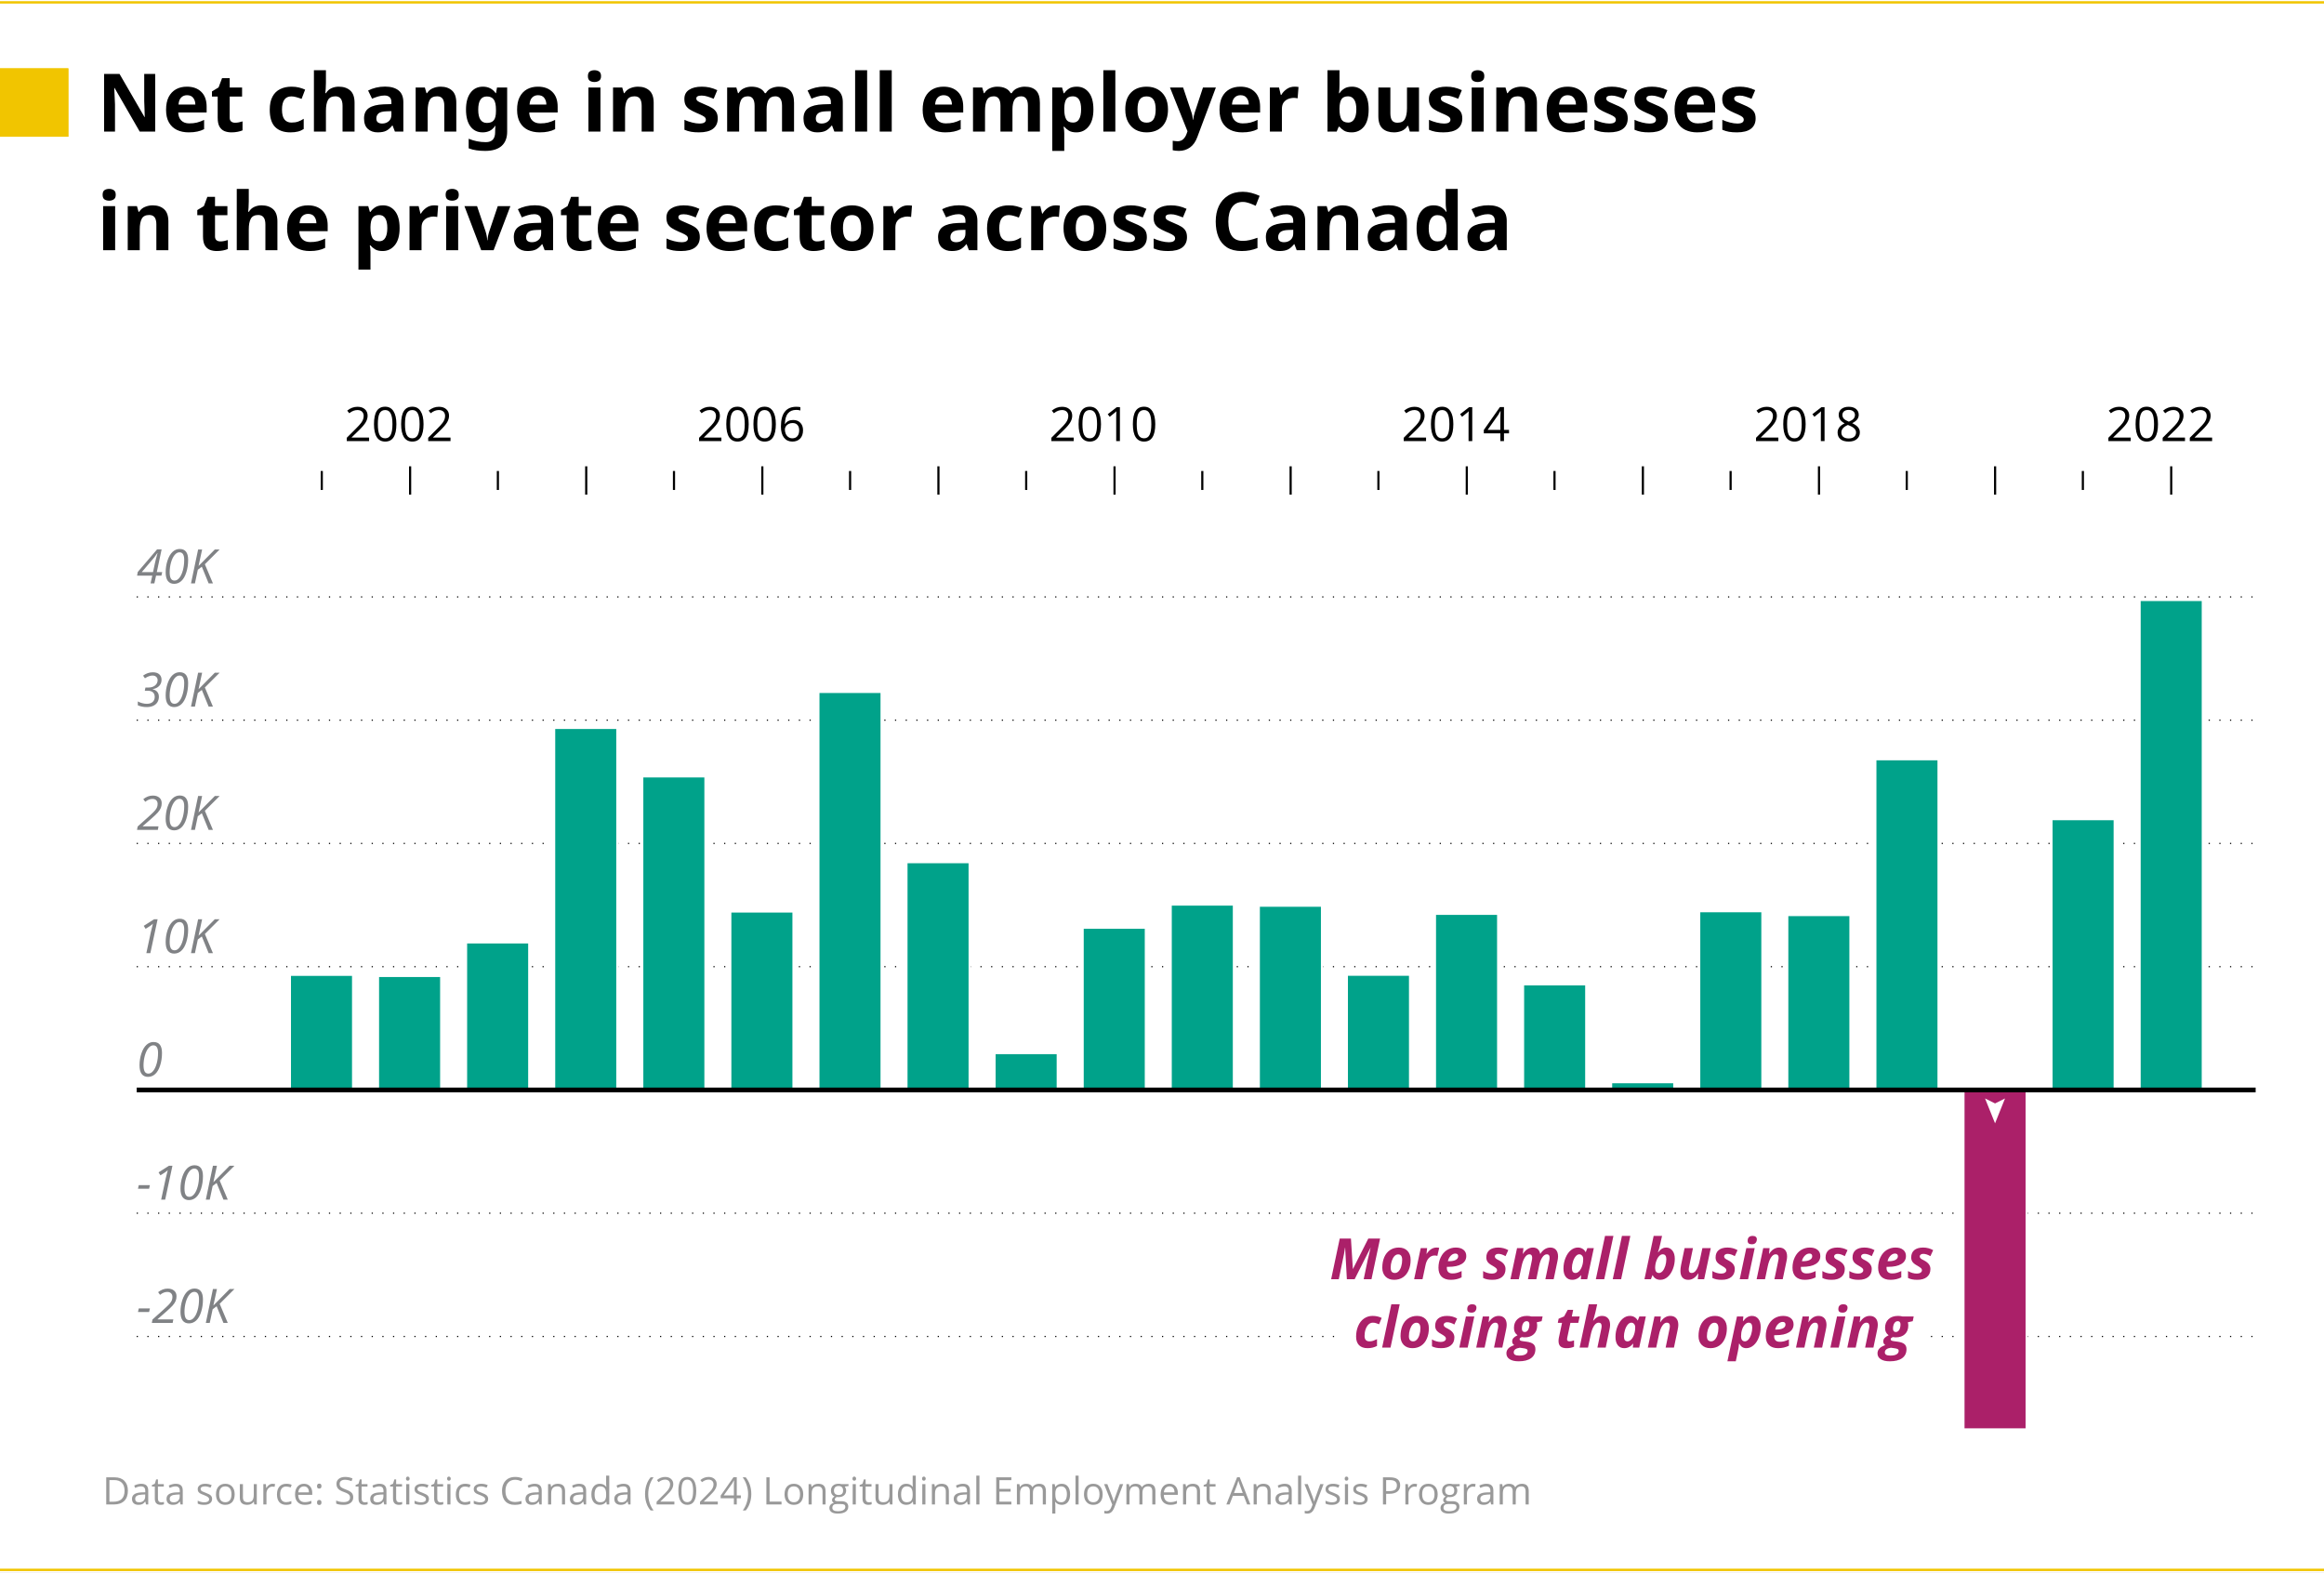
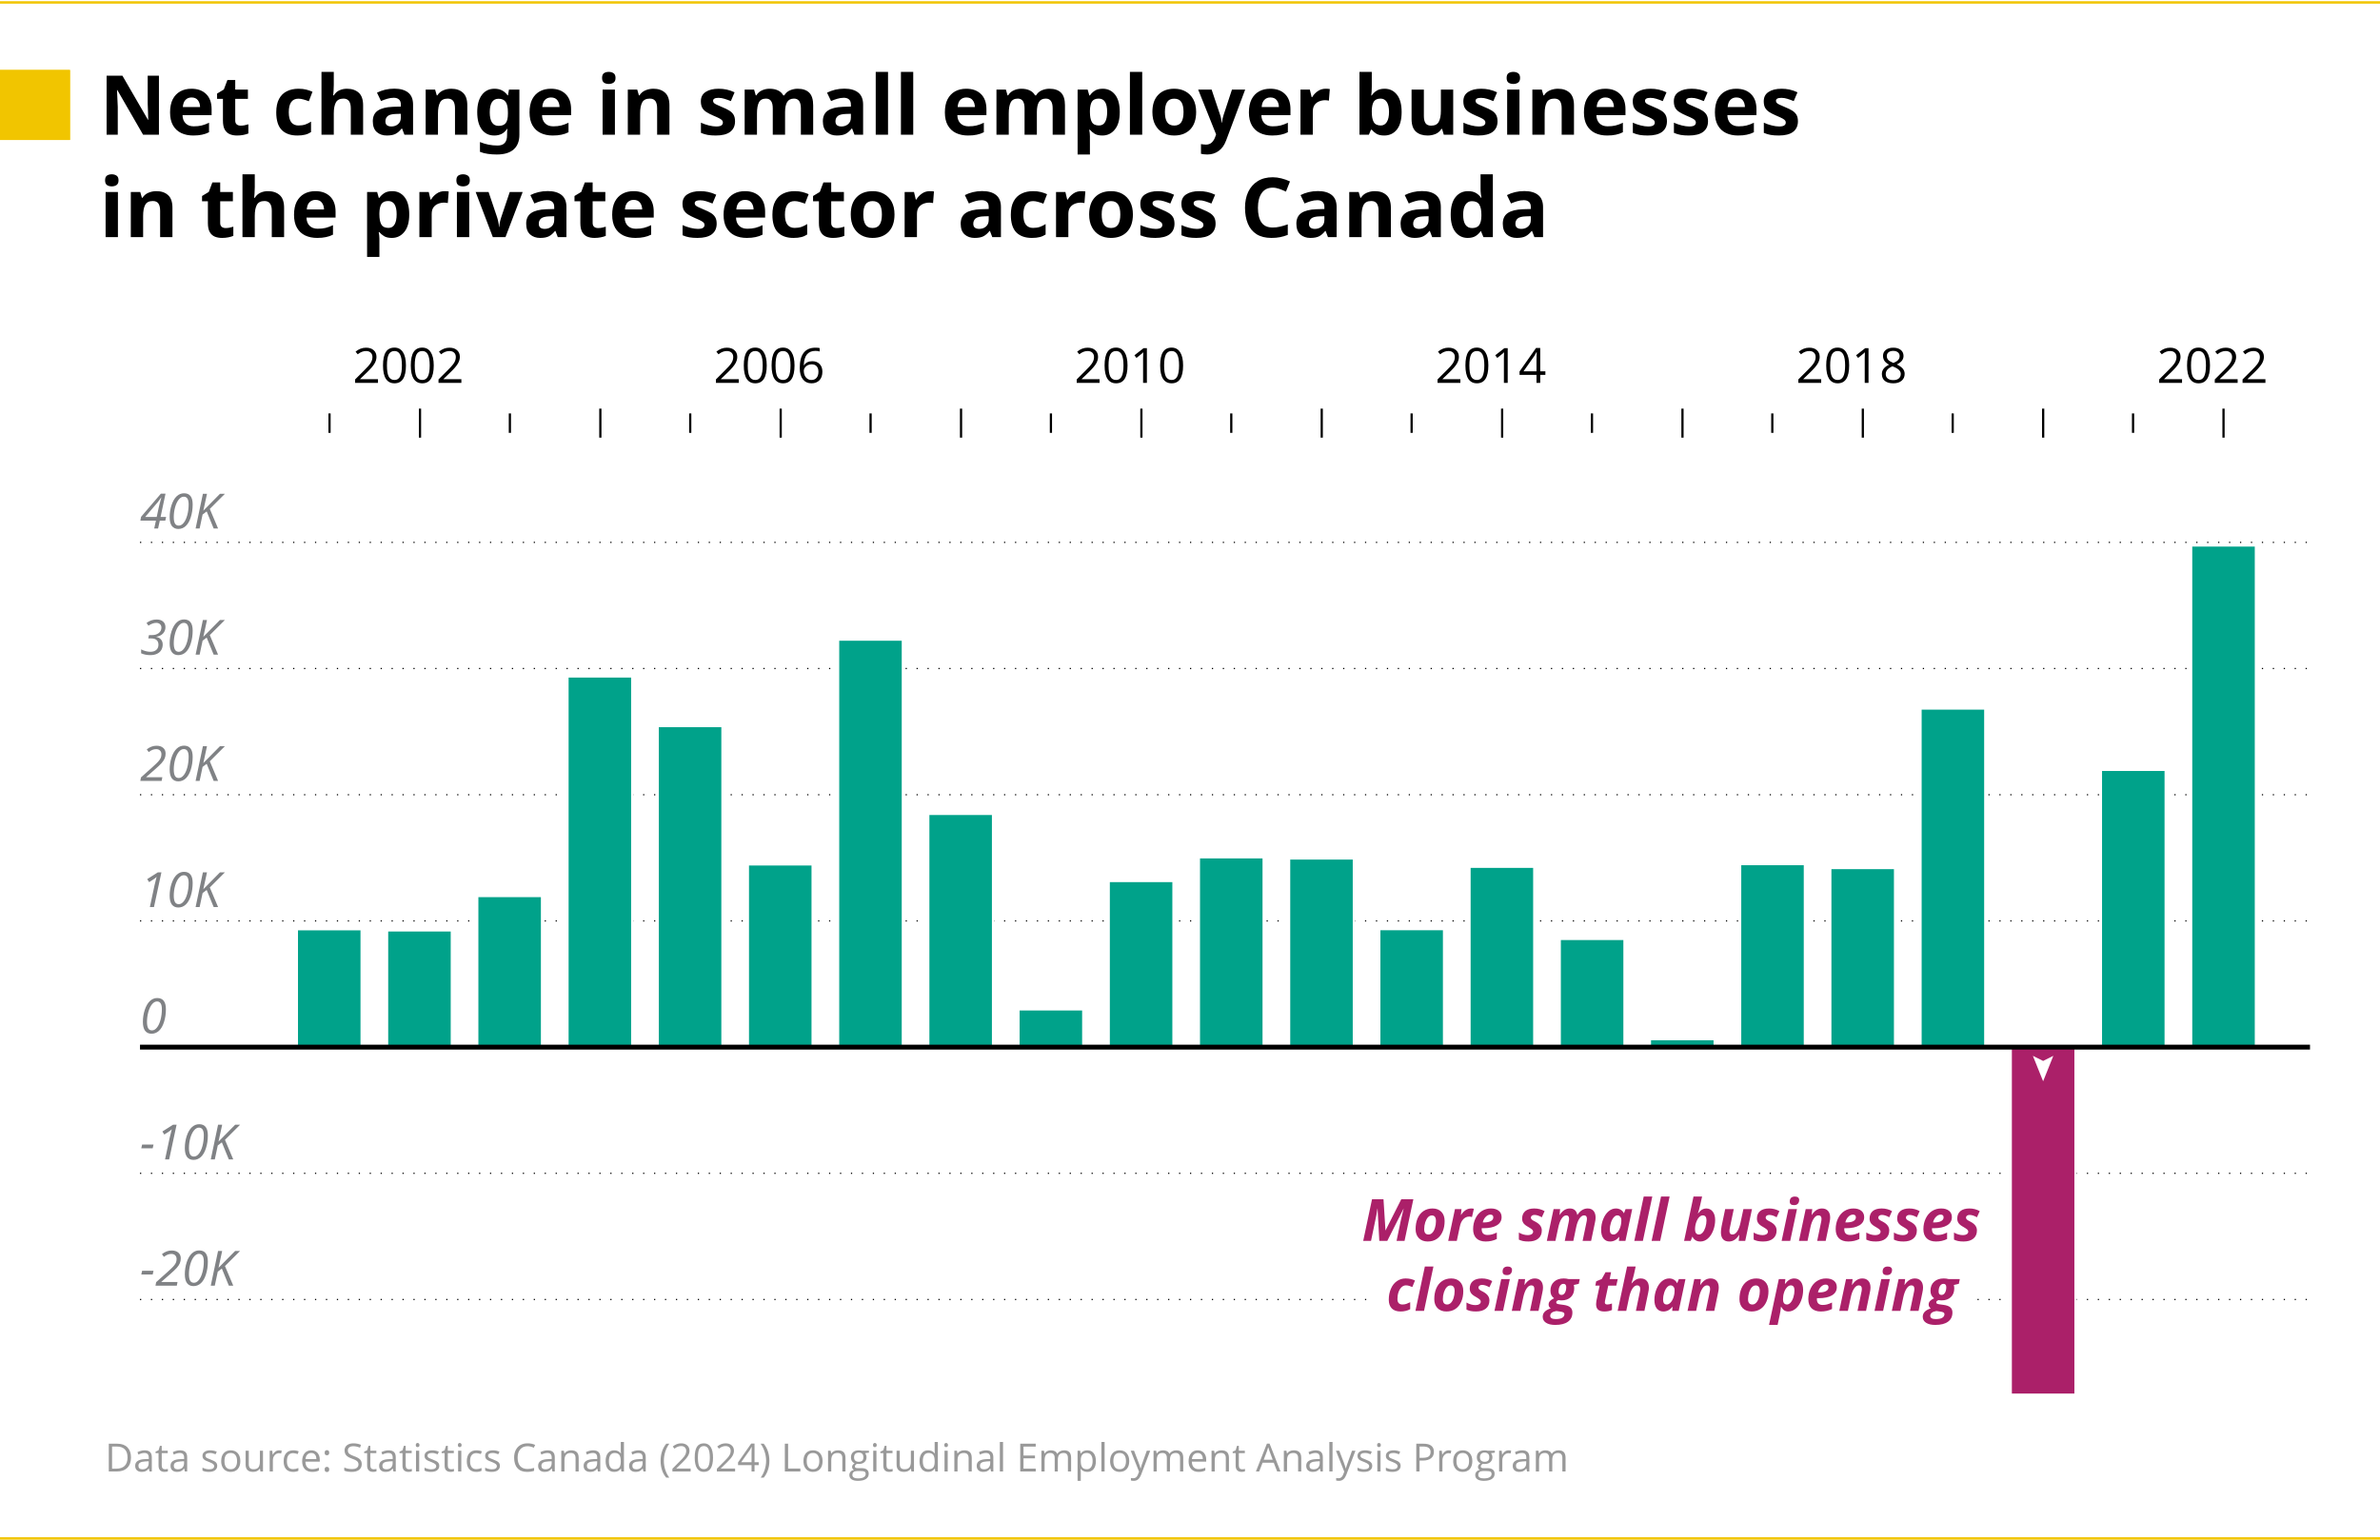
- <svg xmlns="http://www.w3.org/2000/svg" id="svg68" width="6.8in" height="4.6in" viewBox="0 0 489.6 331.2">
-   <rect id="rect71" x="0" width="489.6" height="331.2" fill="#fff" />
-   <g id="g22">
-     <line id="line1" x1="86.4" y1="104.2" x2="86.4" y2="98.23" fill="none" stroke="#000" stroke-miterlimit="10" stroke-width=".455" />
-     <line id="line2" x1="123.5" y1="104.2" x2="123.5" y2="98.23" fill="none" stroke="#000" stroke-miterlimit="10" stroke-width=".455" />
-     <line id="line3" x1="160.6" y1="104.2" x2="160.6" y2="98.23" fill="none" stroke="#000" stroke-miterlimit="10" stroke-width=".455" />
-     <line id="line4" x1="197.7" y1="104.2" x2="197.7" y2="98.23" fill="none" stroke="#000" stroke-miterlimit="10" stroke-width=".455" />
-     <line id="line5" x1="234.8" y1="104.2" x2="234.8" y2="98.23" fill="none" stroke="#000" stroke-miterlimit="10" stroke-width=".455" />
-     <line id="line6" x1="271.9" y1="104.2" x2="271.9" y2="98.23" fill="none" stroke="#000" stroke-miterlimit="10" stroke-width=".455" />
-     <line id="line7" x1="309.01" y1="104.2" x2="309.01" y2="98.23" fill="none" stroke="#000" stroke-miterlimit="10" stroke-width=".455" />
-     <line id="line8" x1="346.11" y1="104.2" x2="346.11" y2="98.23" fill="none" stroke="#000" stroke-miterlimit="10" stroke-width=".455" />
-     <line id="line9" x1="383.21" y1="104.2" x2="383.21" y2="98.23" fill="none" stroke="#000" stroke-miterlimit="10" stroke-width=".455" />
-     <line id="line10" x1="420.31" y1="104.2" x2="420.31" y2="98.23" fill="none" stroke="#000" stroke-miterlimit="10" stroke-width=".455" />
-     <line id="line11" x1="457.41" y1="104.2" x2="457.41" y2="98.23" fill="none" stroke="#000" stroke-miterlimit="10" stroke-width=".455" />
-     <line id="line12" x1="67.79" y1="103.213" x2="67.79" y2="99.217" fill="none" stroke="#000" stroke-miterlimit="10" stroke-width=".455" />
-     <line id="line13" x1="104.89" y1="103.213" x2="104.89" y2="99.217" fill="none" stroke="#000" stroke-miterlimit="10" stroke-width=".455" />
-     <line id="line14" x1="141.99" y1="103.213" x2="141.99" y2="99.217" fill="none" stroke="#000" stroke-miterlimit="10" stroke-width=".455" />
-     <line id="line15" x1="179.09" y1="103.213" x2="179.09" y2="99.217" fill="none" stroke="#000" stroke-miterlimit="10" stroke-width=".455" />
-     <line id="line16" x1="216.19" y1="103.213" x2="216.19" y2="99.217" fill="none" stroke="#000" stroke-miterlimit="10" stroke-width=".455" />
-     <line id="line17" x1="253.29" y1="103.213" x2="253.29" y2="99.217" fill="none" stroke="#000" stroke-miterlimit="10" stroke-width=".455" />
-     <line id="line18" x1="290.39" y1="103.213" x2="290.39" y2="99.217" fill="none" stroke="#000" stroke-miterlimit="10" stroke-width=".455" />
-     <line id="line19" x1="327.49" y1="103.213" x2="327.49" y2="99.217" fill="none" stroke="#000" stroke-miterlimit="10" stroke-width=".455" />
-     <line id="line20" x1="364.59" y1="103.213" x2="364.59" y2="99.217" fill="none" stroke="#000" stroke-miterlimit="10" stroke-width=".455" />
-     <line id="line21" x1="401.7" y1="103.213" x2="401.7" y2="99.217" fill="none" stroke="#000" stroke-miterlimit="10" stroke-width=".455" />
-     <line id="line22" x1="438.8" y1="103.213" x2="438.8" y2="99.217" fill="none" stroke="#000" stroke-miterlimit="10" stroke-width=".455" />
+ <svg xmlns="http://www.w3.org/2000/svg" id="svg68" width="6.8in" height="4.4in" viewBox="0 0 489.6 316.8" version="1.1">
+   <defs id="defs18" />
+   <rect id="rect71" x="0" width="489.6" height="331.2" fill="#ffffff" y="0" />
+   <g id="g22" transform="translate(0,-14.15003)">
+     <line id="line1" x1="86.4" y1="104.2" x2="86.4" y2="98.23" fill="none" stroke="#000000" stroke-miterlimit="10" stroke-width="0.455" />
+     <line id="line2" x1="123.5" y1="104.2" x2="123.5" y2="98.23" fill="none" stroke="#000000" stroke-miterlimit="10" stroke-width="0.455" />
+     <line id="line3" x1="160.6" y1="104.2" x2="160.6" y2="98.23" fill="none" stroke="#000000" stroke-miterlimit="10" stroke-width="0.455" />
+     <line id="line4" x1="197.7" y1="104.2" x2="197.7" y2="98.23" fill="none" stroke="#000000" stroke-miterlimit="10" stroke-width="0.455" />
+     <line id="line5" x1="234.8" y1="104.2" x2="234.8" y2="98.23" fill="none" stroke="#000000" stroke-miterlimit="10" stroke-width="0.455" />
+     <line id="line6" x1="271.9" y1="104.2" x2="271.9" y2="98.23" fill="none" stroke="#000000" stroke-miterlimit="10" stroke-width="0.455" />
+     <line id="line7" x1="309.01" y1="104.2" x2="309.01" y2="98.23" fill="none" stroke="#000000" stroke-miterlimit="10" stroke-width="0.455" />
+     <line id="line8" x1="346.11" y1="104.2" x2="346.11" y2="98.23" fill="none" stroke="#000000" stroke-miterlimit="10" stroke-width="0.455" />
+     <line id="line9" x1="383.21" y1="104.2" x2="383.21" y2="98.23" fill="none" stroke="#000000" stroke-miterlimit="10" stroke-width="0.455" />
+     <line id="line10" x1="420.31" y1="104.2" x2="420.31" y2="98.23" fill="none" stroke="#000000" stroke-miterlimit="10" stroke-width="0.455" />
+     <line id="line11" x1="457.41" y1="104.2" x2="457.41" y2="98.23" fill="none" stroke="#000000" stroke-miterlimit="10" stroke-width="0.455" />
+     <line id="line12" x1="67.79" y1="103.213" x2="67.79" y2="99.217" fill="none" stroke="#000000" stroke-miterlimit="10" stroke-width="0.455" />
+     <line id="line13" x1="104.89" y1="103.213" x2="104.89" y2="99.217" fill="none" stroke="#000000" stroke-miterlimit="10" stroke-width="0.455" />
+     <line id="line14" x1="141.99" y1="103.213" x2="141.99" y2="99.217" fill="none" stroke="#000000" stroke-miterlimit="10" stroke-width="0.455" />
+     <line id="line15" x1="179.09" y1="103.213" x2="179.09" y2="99.217" fill="none" stroke="#000000" stroke-miterlimit="10" stroke-width="0.455" />
+     <line id="line16" x1="216.19" y1="103.213" x2="216.19" y2="99.217" fill="none" stroke="#000000" stroke-miterlimit="10" stroke-width="0.455" />
+     <line id="line17" x1="253.29" y1="103.213" x2="253.29" y2="99.217" fill="none" stroke="#000000" stroke-miterlimit="10" stroke-width="0.455" />
+     <line id="line18" x1="290.39" y1="103.213" x2="290.39" y2="99.217" fill="none" stroke="#000000" stroke-miterlimit="10" stroke-width="0.455" />
+     <line id="line19" x1="327.49" y1="103.213" x2="327.49" y2="99.217" fill="none" stroke="#000000" stroke-miterlimit="10" stroke-width="0.455" />
+     <line id="line20" x1="364.59" y1="103.213" x2="364.59" y2="99.217" fill="none" stroke="#000000" stroke-miterlimit="10" stroke-width="0.455" />
+     <line id="line21" x1="401.7" y1="103.213" x2="401.7" y2="99.217" fill="none" stroke="#000000" stroke-miterlimit="10" stroke-width="0.455" />
+     <line id="line22" x1="438.8" y1="103.213" x2="438.8" y2="99.217" fill="none" stroke="#000000" stroke-miterlimit="10" stroke-width="0.455" />
  </g>
-   <g id="text22" isolation="isolate">
-     <g isolation="isolate">
-       <text transform="translate(72.57 92.925)" font-family="OpenSans, 'Open Sans'" font-size="10" isolation="isolate">
-         <tspan x="0" y="0">2002</tspan>
+   <g id="text22" isolation="isolate" transform="translate(0,-14.15003)">
+     <g isolation="isolate" id="g1">
+       <text transform="translate(72.57,92.925)" font-family="OpenSans, 'Open Sans'" font-size="10px" isolation="isolate" id="text1">
+         <tspan x="0" y="0" id="tspan1">2002</tspan>
      </text>
    </g>
  </g>
-   <g id="text23" isolation="isolate">
-     <g isolation="isolate">
-       <text transform="translate(146.79 92.925)" font-family="OpenSans, 'Open Sans'" font-size="10" isolation="isolate">
-         <tspan x="0" y="0">2006</tspan>
+   <g id="text23" isolation="isolate" transform="translate(0,-14.15003)">
+     <g isolation="isolate" id="g2">
+       <text transform="translate(146.79,92.925)" font-family="OpenSans, 'Open Sans'" font-size="10px" isolation="isolate" id="text2">
+         <tspan x="0" y="0" id="tspan2">2006</tspan>
      </text>
    </g>
  </g>
-   <g id="text24" isolation="isolate">
-     <g isolation="isolate">
-       <text transform="translate(221.01 92.925)" font-family="OpenSans, 'Open Sans'" font-size="10" isolation="isolate">
-         <tspan x="0" y="0">2010</tspan>
+   <g id="text24" isolation="isolate" transform="translate(0,-14.15003)">
+     <g isolation="isolate" id="g3">
+       <text transform="translate(221.01,92.925)" font-family="OpenSans, 'Open Sans'" font-size="10px" isolation="isolate" id="text3">
+         <tspan x="0" y="0" id="tspan3">2010</tspan>
      </text>
    </g>
  </g>
  <g id="text25" isolation="isolate">
-     <g isolation="isolate">
-       <text transform="translate(295.24 92.925)" font-family="OpenSans, 'Open Sans'" font-size="10" isolation="isolate">
-         <tspan x="0" y="0">2014</tspan>
+     <g isolation="isolate" id="g4">
+       <text font-family="OpenSans, 'Open Sans'" font-size="10px" isolation="isolate" id="text4" x="295.24" y="78.775">
+         <tspan x="295.24" y="78.775" id="tspan4">2014</tspan>
      </text>
    </g>
  </g>
-   <g id="text26" isolation="isolate">
-     <g isolation="isolate">
-       <text transform="translate(369.46 92.925)" font-family="OpenSans, 'Open Sans'" font-size="10" isolation="isolate">
-         <tspan x="0" y="0">2018</tspan>
+   <g id="text26" isolation="isolate" transform="translate(0,-14.15003)">
+     <g isolation="isolate" id="g5">
+       <text transform="translate(369.46,92.925)" font-family="OpenSans, 'Open Sans'" font-size="10px" isolation="isolate" id="text5">
+         <tspan x="0" y="0" id="tspan5">2018</tspan>
      </text>
    </g>
  </g>
-   <g id="text27" isolation="isolate">
-     <g isolation="isolate">
-       <text transform="translate(443.689 92.925)" font-family="OpenSans, 'Open Sans'" font-size="10" isolation="isolate">
-         <tspan x="0" y="0">2022</tspan>
+   <g id="text27" isolation="isolate" transform="translate(0,-14.15003)">
+     <g isolation="isolate" id="g6">
+       <text transform="translate(443.689,92.925)" font-family="OpenSans, 'Open Sans'" font-size="10px" isolation="isolate" id="text6">
+         <tspan x="0" y="0" id="tspan6">2022</tspan>
      </text>
    </g>
  </g>
-   <g id="g34">
+   <g id="g34" transform="translate(0,-14.15003)">
    <g id="text28" isolation="isolate">
-       <g isolation="isolate">
-         <text transform="translate(28.8 278.685)" fill="#808285" font-family="OpenSans-Italic, 'Open Sans'" font-size="10" font-style="italic" font-variation-settings="'wght' 400, 'wdth' 100" isolation="isolate">
-           <tspan x="0" y="0">-20K</tspan>
+       <g isolation="isolate" id="g7">
+         <text transform="translate(28.8,278.685)" fill="#808285" font-family="OpenSans-Italic, 'Open Sans'" font-size="10px" font-style="italic" font-variation-settings="'wdth' 100, 'wght' 400" isolation="isolate" id="text7">
+           <tspan x="0" y="0" id="tspan7">-20K</tspan>
        </text>
      </g>
    </g>
    <g id="text29" isolation="isolate">
-       <g isolation="isolate">
-         <text transform="translate(28.8 252.715)" fill="#808285" font-family="OpenSans-Italic, 'Open Sans'" font-size="10" font-style="italic" font-variation-settings="'wght' 400, 'wdth' 100" isolation="isolate">
-           <tspan x="0" y="0">-10K</tspan>
+       <g isolation="isolate" id="g8">
+         <text transform="translate(28.8,252.715)" fill="#808285" font-family="OpenSans-Italic, 'Open Sans'" font-size="10px" font-style="italic" font-variation-settings="'wdth' 100, 'wght' 400" isolation="isolate" id="text8">
+           <tspan x="0" y="0" id="tspan8">-10K</tspan>
        </text>
      </g>
    </g>
    <g id="text30" isolation="isolate">
-       <g isolation="isolate">
-         <text transform="translate(28.8 226.755)" fill="#808285" font-family="OpenSans-Italic, 'Open Sans'" font-size="10" font-style="italic" font-variation-settings="'wght' 400, 'wdth' 100" isolation="isolate">
-           <tspan x="0" y="0">0</tspan>
+       <g isolation="isolate" id="g9">
+         <text transform="translate(28.8,226.755)" fill="#808285" font-family="OpenSans-Italic, 'Open Sans'" font-size="10px" font-style="italic" font-variation-settings="'wdth' 100, 'wght' 400" isolation="isolate" id="text9">
+           <tspan x="0" y="0" id="tspan9">0</tspan>
        </text>
      </g>
    </g>
    <g id="text31" isolation="isolate">
-       <g isolation="isolate">
-         <text transform="translate(28.8 200.785)" fill="#808285" font-family="OpenSans-Italic, 'Open Sans'" font-size="10" font-style="italic" font-variation-settings="'wght' 400, 'wdth' 100" isolation="isolate">
-           <tspan x="0" y="0">10K</tspan>
+       <g isolation="isolate" id="g10">
+         <text transform="translate(28.8,200.785)" fill="#808285" font-family="OpenSans-Italic, 'Open Sans'" font-size="10px" font-style="italic" font-variation-settings="'wdth' 100, 'wght' 400" isolation="isolate" id="text10">
+           <tspan x="0" y="0" id="tspan10">10K</tspan>
        </text>
      </g>
    </g>
    <g id="text32" isolation="isolate">
-       <g isolation="isolate">
-         <text transform="translate(28.8 174.825)" fill="#808285" font-family="OpenSans-Italic, 'Open Sans'" font-size="10" font-style="italic" font-variation-settings="'wght' 400, 'wdth' 100" isolation="isolate">
-           <tspan x="0" y="0">20K</tspan>
+       <g isolation="isolate" id="g11">
+         <text transform="translate(28.8,174.825)" fill="#808285" font-family="OpenSans-Italic, 'Open Sans'" font-size="10px" font-style="italic" font-variation-settings="'wdth' 100, 'wght' 400" isolation="isolate" id="text11">
+           <tspan x="0" y="0" id="tspan11">20K</tspan>
        </text>
      </g>
    </g>
    <g id="text33" isolation="isolate">
-       <g isolation="isolate">
-         <text transform="translate(28.8 148.855)" fill="#808285" font-family="OpenSans-Italic, 'Open Sans'" font-size="10" font-style="italic" font-variation-settings="'wght' 400, 'wdth' 100" isolation="isolate">
-           <tspan x="0" y="0">30K</tspan>
+       <g isolation="isolate" id="g12">
+         <text transform="translate(28.8,148.855)" fill="#808285" font-family="OpenSans-Italic, 'Open Sans'" font-size="10px" font-style="italic" font-variation-settings="'wdth' 100, 'wght' 400" isolation="isolate" id="text12">
+           <tspan x="0" y="0" id="tspan12">30K</tspan>
        </text>
      </g>
    </g>
    <g id="text34" isolation="isolate">
-       <g isolation="isolate">
-         <text transform="translate(28.8 122.895)" fill="#808285" font-family="OpenSans-Italic, 'Open Sans'" font-size="10" font-style="italic" font-variation-settings="'wght' 400, 'wdth' 100" isolation="isolate">
-           <tspan x="0" y="0">40K</tspan>
+       <g isolation="isolate" id="g13">
+         <text transform="translate(28.8,122.895)" fill="#808285" font-family="OpenSans-Italic, 'Open Sans'" font-size="10px" font-style="italic" font-variation-settings="'wdth' 100, 'wght' 400" isolation="isolate" id="text13">
+           <tspan x="0" y="0" id="tspan13">40K</tspan>
        </text>
      </g>
    </g>
  </g>
-   <g id="g39">
-     <line id="line34" x1="28.8" y1="281.535" x2="475.2" y2="281.535" fill="none" stroke="#000" stroke-dasharray=".25 2" stroke-miterlimit="10" stroke-width=".25" />
-     <line id="line35" x1="28.8" y1="255.565" x2="475.2" y2="255.565" fill="none" stroke="#000" stroke-dasharray=".25 2" stroke-miterlimit="10" stroke-width=".25" />
-     <line id="line36" x1="28.8" y1="203.635" x2="475.2" y2="203.635" fill="none" stroke="#000" stroke-dasharray=".25 2" stroke-miterlimit="10" stroke-width=".25" />
-     <line id="line37" x1="28.8" y1="177.675" x2="475.2" y2="177.675" fill="none" stroke="#000" stroke-dasharray=".25 2" stroke-miterlimit="10" stroke-width=".25" />
-     <line id="line38" x1="28.8" y1="151.705" x2="475.2" y2="151.705" fill="none" stroke="#000" stroke-dasharray=".25 2" stroke-miterlimit="10" stroke-width=".25" />
-     <line id="line39" x1="28.8" y1="125.745" x2="475.2" y2="125.745" fill="none" stroke="#000" stroke-dasharray=".25 2" stroke-miterlimit="10" stroke-width=".25" />
+   <g id="g39" transform="translate(0,-14.15003)">
+     <line id="line34" x1="28.8" y1="281.535" x2="475.2" y2="281.535" fill="none" stroke="#000000" stroke-dasharray="0.25, 2" stroke-miterlimit="10" stroke-width="0.25" />
+     <line id="line35" x1="28.8" y1="255.565" x2="475.2" y2="255.565" fill="none" stroke="#000000" stroke-dasharray="0.25, 2" stroke-miterlimit="10" stroke-width="0.25" />
+     <line id="line36" x1="28.8" y1="203.635" x2="475.2" y2="203.635" fill="none" stroke="#000000" stroke-dasharray="0.25, 2" stroke-miterlimit="10" stroke-width="0.25" />
+     <line id="line37" x1="28.8" y1="177.675" x2="475.2" y2="177.675" fill="none" stroke="#000000" stroke-dasharray="0.25, 2" stroke-miterlimit="10" stroke-width="0.25" />
+     <line id="line38" x1="28.8" y1="151.705" x2="475.2" y2="151.705" fill="none" stroke="#000000" stroke-dasharray="0.25, 2" stroke-miterlimit="10" stroke-width="0.25" />
+     <line id="line39" x1="28.8" y1="125.745" x2="475.2" y2="125.745" fill="none" stroke="#000000" stroke-dasharray="0.25, 2" stroke-miterlimit="10" stroke-width="0.25" />
  </g>
-   <g id="g60">
-     <rect id="rect39" x="61.05" y="205.325" width="13.36" height="24.28" fill="#00a28a" stroke="#fff" stroke-miterlimit="10" stroke-width=".5" />
-     <rect id="rect40" x="79.61" y="205.565" width="13.36" height="24.04" fill="#00a28a" stroke="#fff" stroke-miterlimit="10" stroke-width=".5" />
-     <rect id="rect41" x="98.16" y="198.495" width="13.36" height="31.11" fill="#00a28a" stroke="#fff" stroke-miterlimit="10" stroke-width=".5" />
-     <rect id="rect42" x="116.72" y="153.315" width="13.36" height="76.28" fill="#00a28a" stroke="#fff" stroke-miterlimit="10" stroke-width=".5" />
-     <rect id="rect43" x="135.28" y="163.525" width="13.36" height="66.08" fill="#00a28a" stroke="#fff" stroke-miterlimit="10" stroke-width=".5" />
-     <rect id="rect44" x="153.83" y="191.985" width="13.36" height="37.62" fill="#00a28a" stroke="#fff" stroke-miterlimit="10" stroke-width=".5" />
-     <rect id="rect45" x="172.39" y="145.735" width="13.36" height="83.87" fill="#00a28a" stroke="#fff" stroke-miterlimit="10" stroke-width=".5" />
-     <rect id="rect46" x="190.94" y="181.595" width="13.36" height="48.01" fill="#00a28a" stroke="#fff" stroke-miterlimit="10" stroke-width=".5" />
-     <rect id="rect47" x="209.5" y="221.815" width="13.36" height="7.79" fill="#00a28a" stroke="#fff" stroke-miterlimit="10" stroke-width=".5" />
-     <rect id="rect48" x="228.06" y="195.405" width="13.36" height="34.2" fill="#00a28a" stroke="#fff" stroke-miterlimit="10" stroke-width=".5" />
-     <rect id="rect49" x="246.61" y="190.525" width="13.36" height="39.08" fill="#00a28a" stroke="#fff" stroke-miterlimit="10" stroke-width=".5" />
-     <rect id="rect50" x="265.17" y="190.765" width="13.36" height="38.84" fill="#00a28a" stroke="#fff" stroke-miterlimit="10" stroke-width=".5" />
-     <rect id="rect51" x="283.72" y="205.305" width="13.36" height="24.3" fill="#00a28a" stroke="#fff" stroke-miterlimit="10" stroke-width=".5" />
-     <rect id="rect52" x="302.28" y="192.475" width="13.36" height="37.13" fill="#00a28a" stroke="#fff" stroke-miterlimit="10" stroke-width=".5" />
-     <rect id="rect53" x="320.84" y="207.325" width="13.36" height="22.28" fill="#00a28a" stroke="#fff" stroke-miterlimit="10" stroke-width=".5" />
-     <rect id="rect54" x="339.39" y="227.945" width="13.36" height="1.66" fill="#00a28a" stroke="#fff" stroke-miterlimit="10" stroke-width=".5" />
-     <rect id="rect55" x="357.95" y="191.925" width="13.36" height="37.67" fill="#00a28a" stroke="#fff" stroke-miterlimit="10" stroke-width=".5" />
-     <rect id="rect56" x="376.5" y="192.735" width="13.36" height="36.87" fill="#00a28a" stroke="#fff" stroke-miterlimit="10" stroke-width=".5" />
-     <rect id="rect57" x="395.06" y="159.915" width="13.36" height="69.69" fill="#00a28a" stroke="#fff" stroke-miterlimit="10" stroke-width=".5" />
-     <rect id="rect58" x="413.62" y="229.605" width="13.36" height="71.53" fill="#ab2069" stroke="#fff" stroke-miterlimit="10" stroke-width=".5" />
-     <rect id="rect59" x="432.17" y="172.535" width="13.36" height="57.07" fill="#00a28a" stroke="#fff" stroke-miterlimit="10" stroke-width=".5" />
-     <rect id="rect60" x="450.73" y="126.365" width="13.36" height="103.24" fill="#00a28a" stroke="#fff" stroke-miterlimit="10" stroke-width=".5" />
+   <g id="g60" transform="translate(0,-14.15003)">
+     <rect id="rect39" x="61.05" y="205.325" width="13.36" height="24.28" fill="#00a28a" stroke="#ffffff" stroke-miterlimit="10" stroke-width="0.5" />
+     <rect id="rect40" x="79.61" y="205.565" width="13.36" height="24.04" fill="#00a28a" stroke="#ffffff" stroke-miterlimit="10" stroke-width="0.5" />
+     <rect id="rect41" x="98.16" y="198.495" width="13.36" height="31.11" fill="#00a28a" stroke="#ffffff" stroke-miterlimit="10" stroke-width="0.5" />
+     <rect id="rect42" x="116.72" y="153.315" width="13.36" height="76.28" fill="#00a28a" stroke="#ffffff" stroke-miterlimit="10" stroke-width="0.5" />
+     <rect id="rect43" x="135.28" y="163.525" width="13.36" height="66.08" fill="#00a28a" stroke="#ffffff" stroke-miterlimit="10" stroke-width="0.5" />
+     <rect id="rect44" x="153.83" y="191.985" width="13.36" height="37.62" fill="#00a28a" stroke="#ffffff" stroke-miterlimit="10" stroke-width="0.5" />
+     <rect id="rect45" x="172.39" y="145.735" width="13.36" height="83.87" fill="#00a28a" stroke="#ffffff" stroke-miterlimit="10" stroke-width="0.5" />
+     <rect id="rect46" x="190.94" y="181.595" width="13.36" height="48.01" fill="#00a28a" stroke="#ffffff" stroke-miterlimit="10" stroke-width="0.5" />
+     <rect id="rect47" x="209.5" y="221.815" width="13.36" height="7.79" fill="#00a28a" stroke="#ffffff" stroke-miterlimit="10" stroke-width="0.5" />
+     <rect id="rect48" x="228.06" y="195.405" width="13.36" height="34.2" fill="#00a28a" stroke="#ffffff" stroke-miterlimit="10" stroke-width="0.5" />
+     <rect id="rect49" x="246.61" y="190.525" width="13.36" height="39.08" fill="#00a28a" stroke="#ffffff" stroke-miterlimit="10" stroke-width="0.5" />
+     <rect id="rect50" x="265.17" y="190.765" width="13.36" height="38.84" fill="#00a28a" stroke="#ffffff" stroke-miterlimit="10" stroke-width="0.5" />
+     <rect id="rect51" x="283.72" y="205.305" width="13.36" height="24.3" fill="#00a28a" stroke="#ffffff" stroke-miterlimit="10" stroke-width="0.5" />
+     <rect id="rect52" x="302.28" y="192.475" width="13.36" height="37.13" fill="#00a28a" stroke="#ffffff" stroke-miterlimit="10" stroke-width="0.5" />
+     <rect id="rect53" x="320.84" y="207.325" width="13.36" height="22.28" fill="#00a28a" stroke="#ffffff" stroke-miterlimit="10" stroke-width="0.5" />
+     <rect id="rect54" x="339.39" y="227.945" width="13.36" height="1.66" fill="#00a28a" stroke="#ffffff" stroke-miterlimit="10" stroke-width="0.5" />
+     <rect id="rect55" x="357.95" y="191.925" width="13.36" height="37.67" fill="#00a28a" stroke="#ffffff" stroke-miterlimit="10" stroke-width="0.5" />
+     <rect id="rect56" x="376.5" y="192.735" width="13.36" height="36.87" fill="#00a28a" stroke="#ffffff" stroke-miterlimit="10" stroke-width="0.5" />
+     <rect id="rect57" x="395.06" y="159.915" width="13.36" height="69.69" fill="#00a28a" stroke="#ffffff" stroke-miterlimit="10" stroke-width="0.5" />
+     <rect id="rect58" x="413.62" y="229.605" width="13.36" height="71.53" fill="#ab2069" stroke="#ffffff" stroke-miterlimit="10" stroke-width="0.5" />
+     <rect id="rect59" x="432.17" y="172.535" width="13.36" height="57.07" fill="#00a28a" stroke="#ffffff" stroke-miterlimit="10" stroke-width="0.5" />
+     <rect id="rect60" x="450.73" y="126.365" width="13.36" height="103.24" fill="#00a28a" stroke="#ffffff" stroke-miterlimit="10" stroke-width="0.5" />
  </g>
-   <line id="line60" x1="28.8" y1="229.605" x2="475.2" y2="229.605" fill="none" stroke="#000" stroke-miterlimit="7.5" />
-   <rect id="rect62" x="281.69" y="258.035" width="124.48" height="30.54" fill="#fff" />
-   <polygon id="polygon62" points="420.3 236.635 422.4 231.395 420.3 232.445 418.19 231.395 420.3 236.635" fill="#fff" />
-   <g id="text65" isolation="isolate">
-     <g isolation="isolate">
-       <text transform="translate(280.12 269.475)" fill="#ab2069" font-family="OpenSans-BoldItalic, 'Open Sans'" font-size="12" font-style="italic" font-weight="700" isolation="isolate">
-         <tspan x="0" y="0">More small businesses</tspan>
+   <line id="line60" x1="28.8" y1="215.455" x2="475.2" y2="215.455" fill="none" stroke="#000000" stroke-miterlimit="7.5" />
+   <rect id="rect62" x="281.69" y="243.885" width="124.48" height="30.54" fill="#ffffff" />
+   <polygon id="polygon62" points="422.4,231.395 420.3,232.445 418.19,231.395 420.3,236.635 " fill="#ffffff" transform="translate(0,-14.15003)" />
+   <g id="text65" isolation="isolate" transform="translate(0,-14.15003)">
+     <g isolation="isolate" id="g14">
+       <text transform="translate(280.12,269.475)" fill="#ab2069" font-family="OpenSans-BoldItalic, 'Open Sans'" font-size="12px" font-style="italic" font-weight="700" isolation="isolate" id="text14">
+         <tspan x="0" y="0" id="tspan14">More small businesses</tspan>
      </text>
    </g>
-     <g isolation="isolate">
-       <text transform="translate(285.16 283.875)" fill="#ab2069" font-family="OpenSans-BoldItalic, 'Open Sans'" font-size="12" font-style="italic" font-weight="700" isolation="isolate">
-         <tspan x="0" y="0">closing than opening</tspan>
+     <g isolation="isolate" id="g15">
+       <text transform="translate(285.16,283.875)" fill="#ab2069" font-family="OpenSans-BoldItalic, 'Open Sans'" font-size="12px" font-style="italic" font-weight="700" isolation="isolate" id="text15">
+         <tspan x="0" y="0" id="tspan15" style="font-weight:bold">closing than opening</tspan>
      </text>
    </g>
  </g>
  <g id="text67" isolation="isolate">
-     <g isolation="isolate">
-       <text transform="translate(20.399 27.711)" font-family="TradeGothicLT-Bold, 'TradeGothic LT Bold'" font-size="17" font-weight="700" isolation="isolate">
-         <tspan x="0" y="0">Net change in small employer businesses</tspan>
+     <g isolation="isolate" id="g16">
+       <text transform="translate(20.399,27.711)" font-family="TradeGothicLT-Bold, 'TradeGothic LT Bold'" font-size="17px" font-weight="700" isolation="isolate" id="text16">
+         <tspan x="0" y="0" id="tspan16">Net change in small employer businesses</tspan>
      </text>
    </g>
-     <g isolation="isolate">
-       <text transform="translate(20.399 52.711)" font-family="TradeGothicLT-Bold, 'TradeGothic LT Bold'" font-size="17" font-weight="700" isolation="isolate">
-         <tspan x="0" y="0">in the private sector across Canada</tspan>
+     <g isolation="isolate" id="g17" transform="translate(0,-3.927022)">
+       <text transform="translate(20.399,52.711)" font-family="TradeGothicLT-Bold, 'TradeGothic LT Bold'" font-size="17px" font-weight="700" isolation="isolate" id="text17">
+         <tspan x="0" y="0" id="tspan17">in the private sector across Canada</tspan>
      </text>
    </g>
  </g>
  <rect id="rect67" x="0" y="14.4" width="14.4" height="14.4" fill="#f1c500" />
-   <path id="path37" d="M0,330.7h489.6" fill="none" stroke="#f1c500" stroke-miterlimit="2.25" stroke-width=".5" />
-   <path id="path37-2" d="M0,.5h489.6" fill="none" stroke="#f1c500" stroke-miterlimit="2.25" stroke-width=".5" />
-   <g id="text68" isolation="isolate">
-     <g isolation="isolate">
-       <text transform="translate(21.6 316.925)" fill="#999" font-family="OpenSans, 'Open Sans'" font-size="8" isolation="isolate">
-         <tspan x="0" y="0">Data source: Statistics Canada (2024) Longitudinal Employment Analysis Program</tspan>
+   <path id="path37" d="M 0,316.55 H 489.6" fill="none" stroke="#f1c500" stroke-miterlimit="2.25" stroke-width="0.5" />
+   <path id="path37-2" d="M 0,0.5 H 489.6" fill="none" stroke="#f1c500" stroke-miterlimit="2.25" stroke-width="0.5" />
+   <g id="text68" isolation="isolate" transform="translate(0,-14.15003)">
+     <g isolation="isolate" id="g18">
+       <text transform="translate(21.6,316.925)" fill="#999999" font-family="OpenSans, 'Open Sans'" font-size="8px" isolation="isolate" id="text18">
+         <tspan x="0" y="0" id="tspan18">Data source: Statistics Canada (2024) Longitudinal Employment Analysis Program</tspan>
      </text>
    </g>
  </g>
  <rect id="rect72" x="0" y="14.4" width="14.4" height="14.4" fill="#f1c500" />
</svg>
